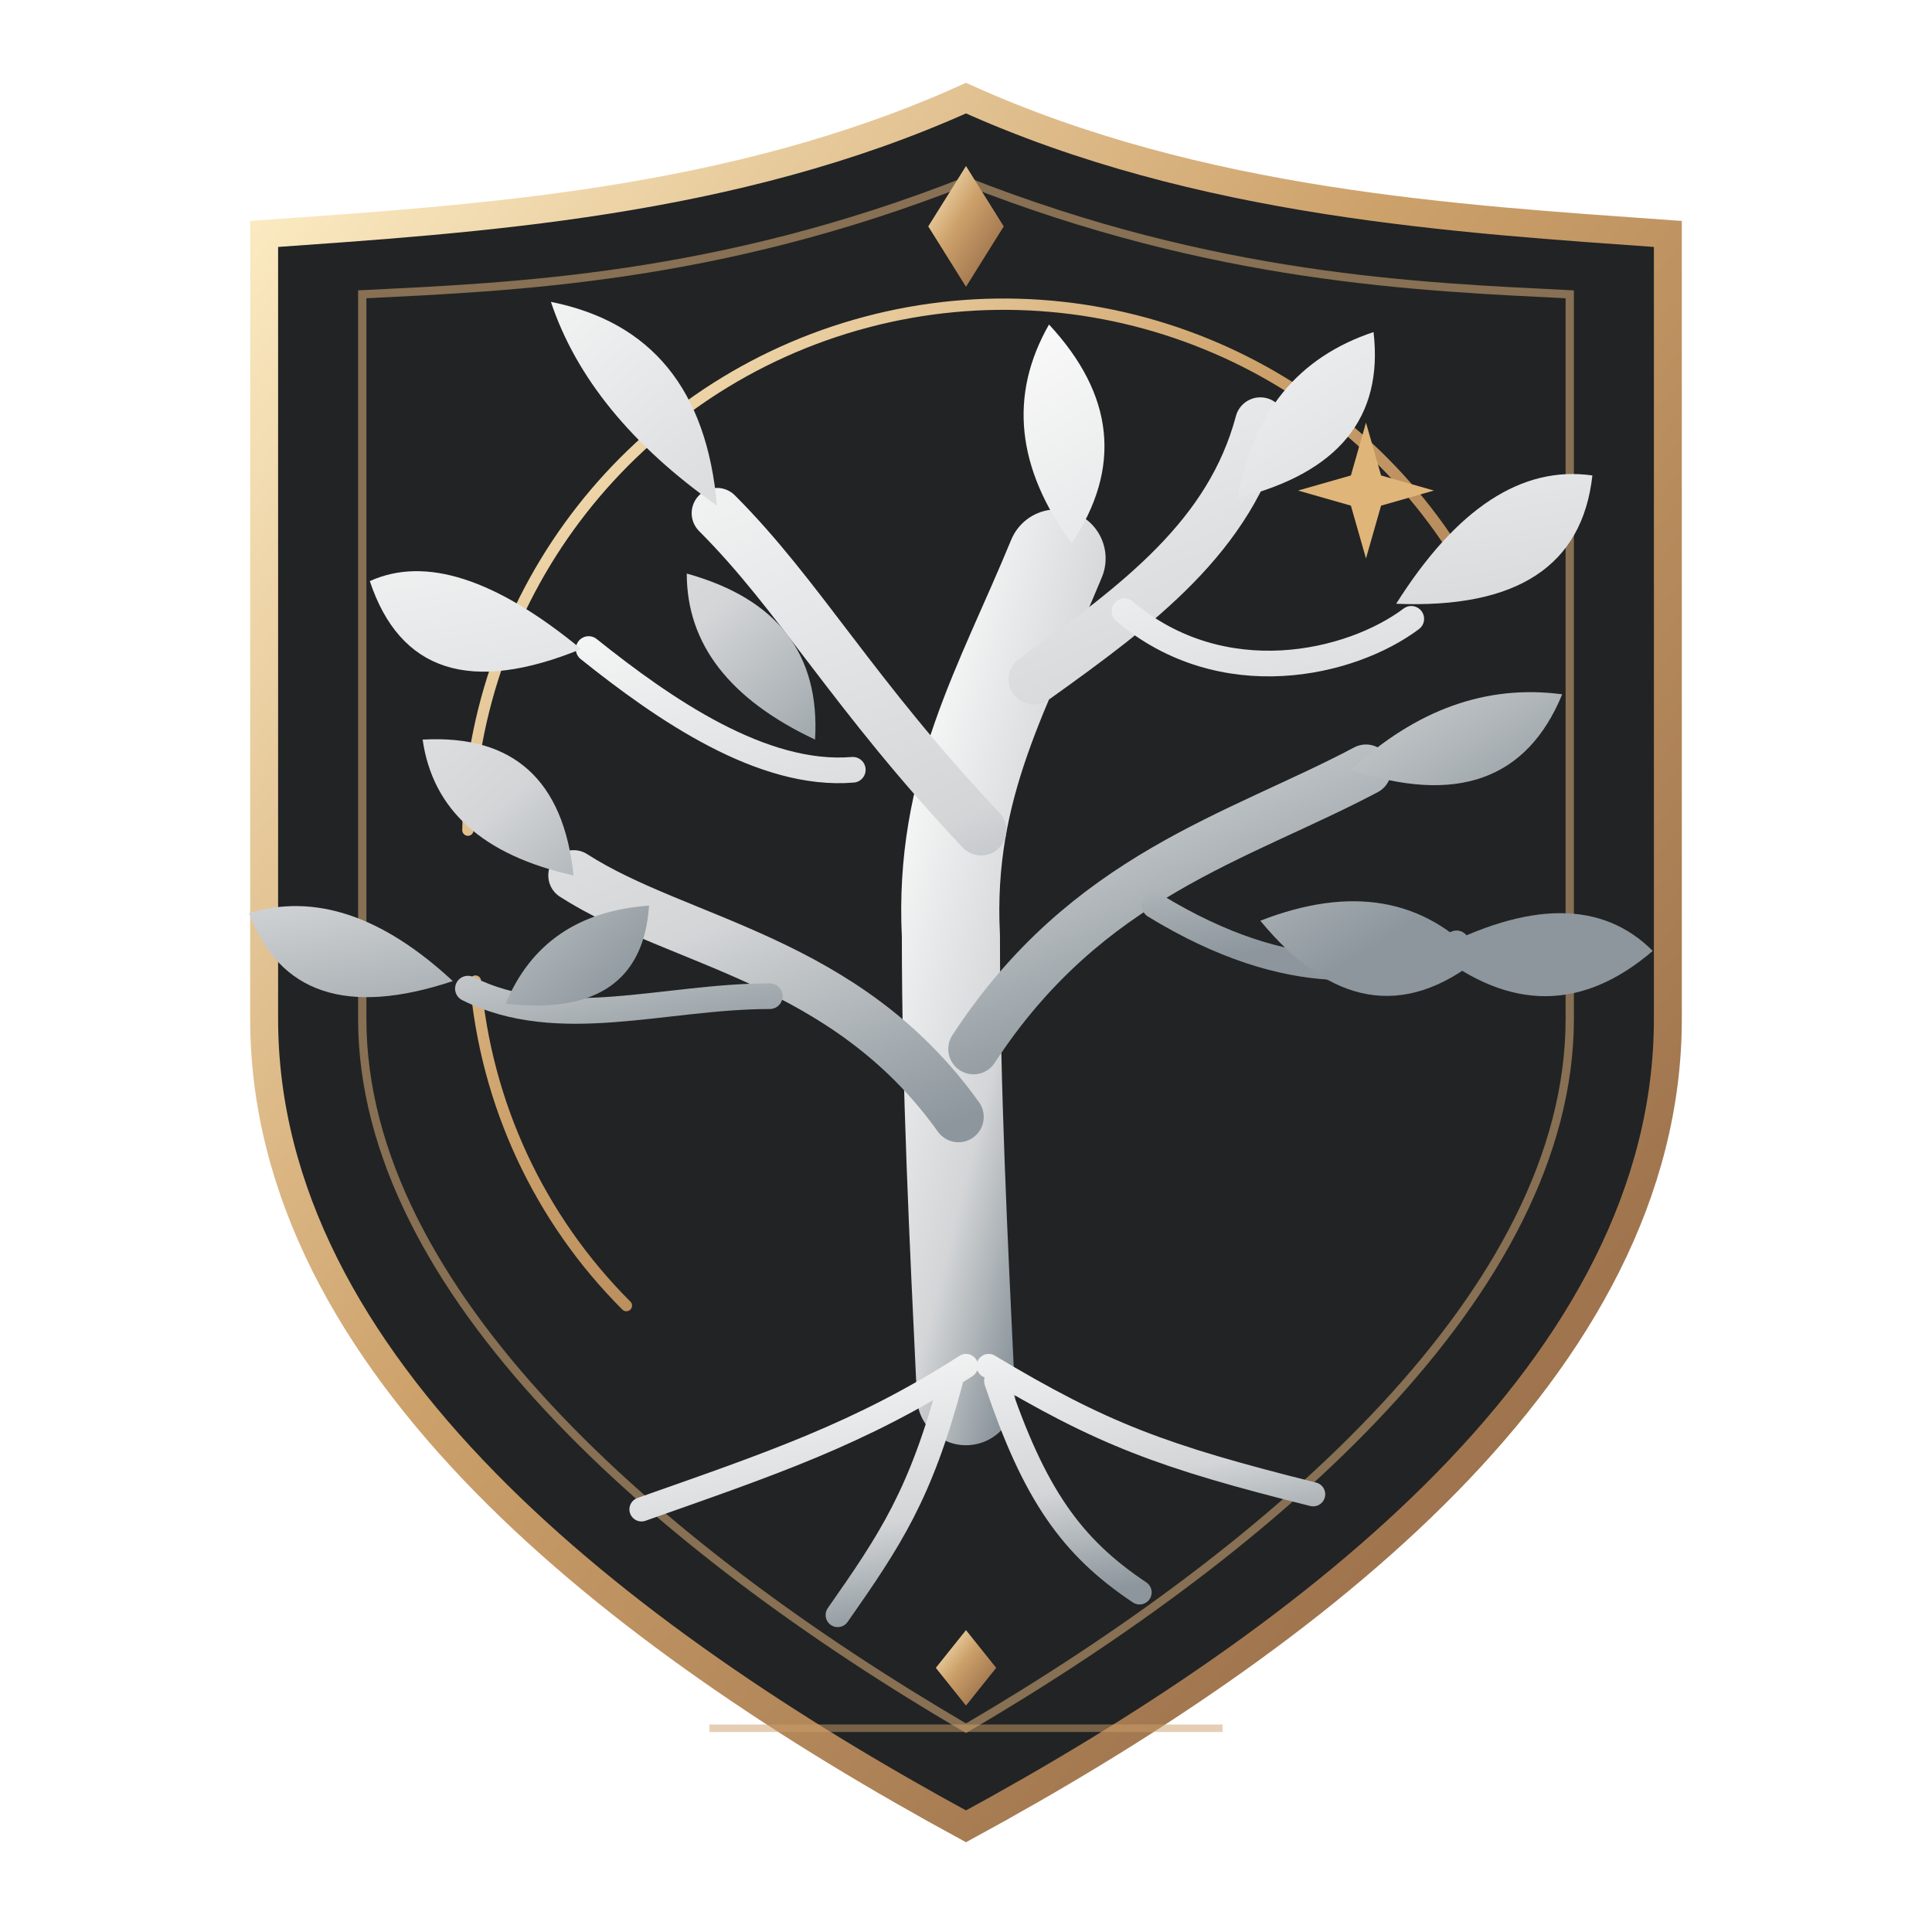
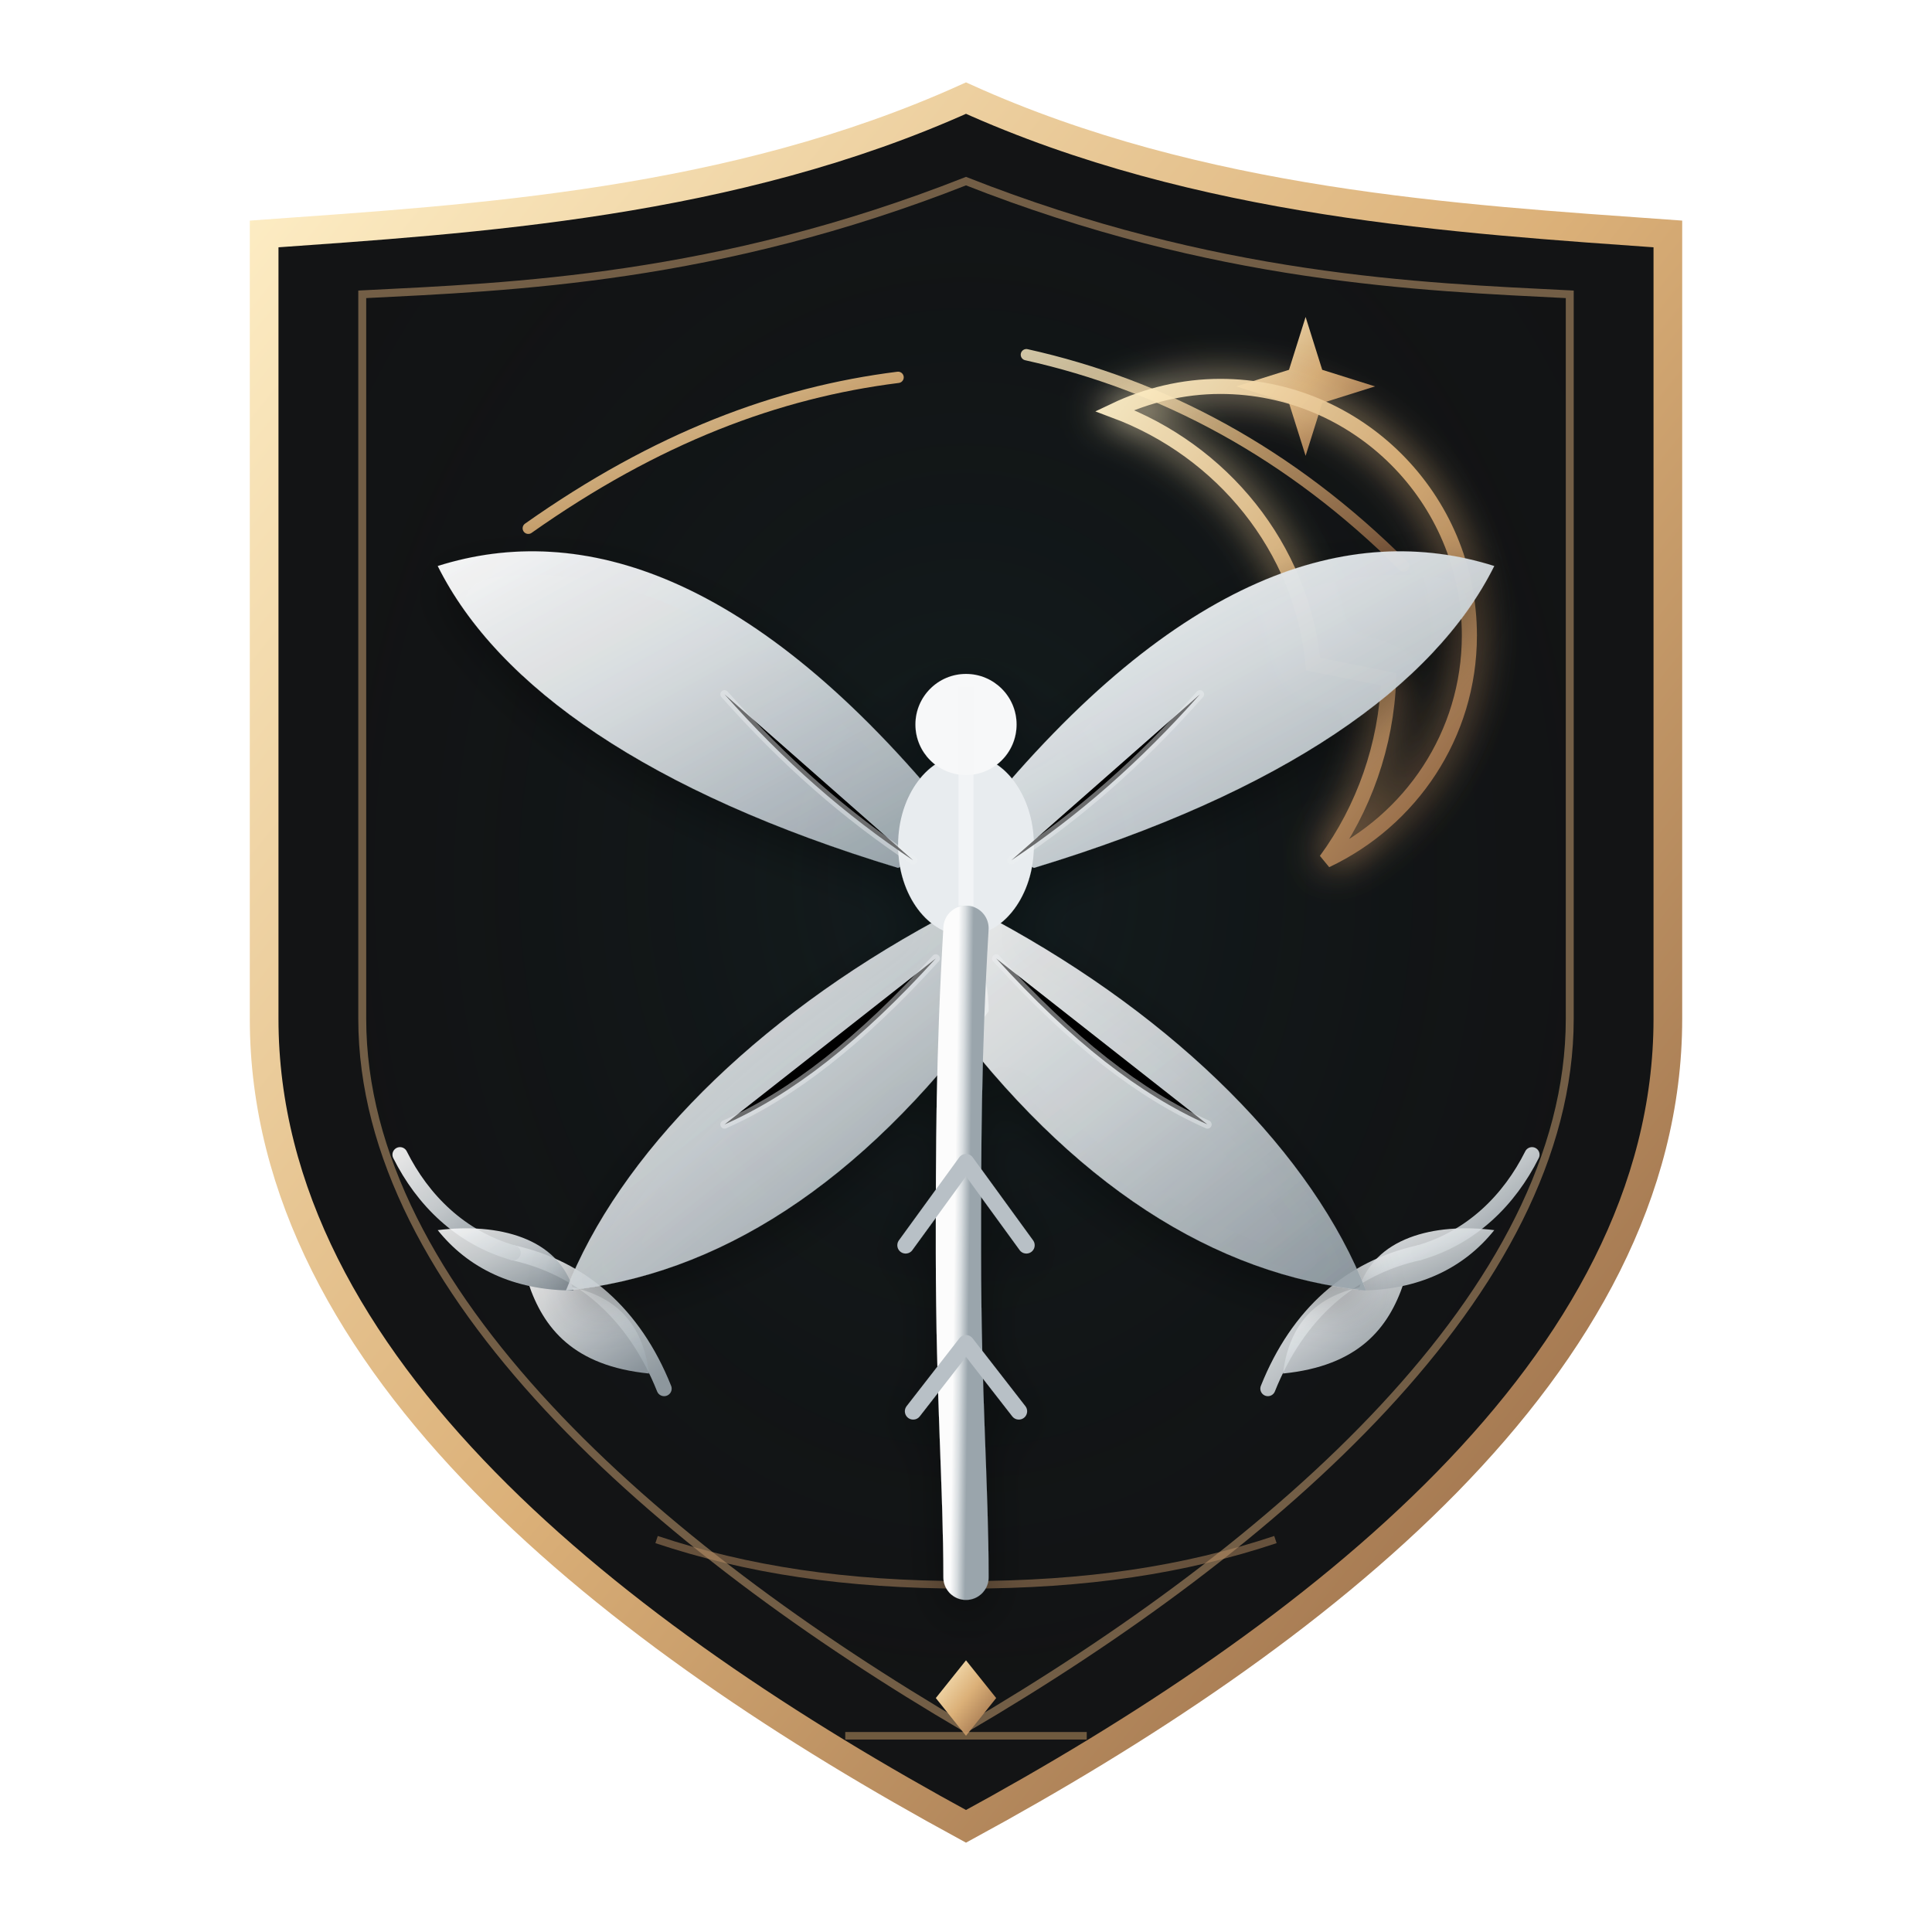
- <svg xmlns="http://www.w3.org/2000/svg" width="256" height="256" viewBox="0 0 256 256" role="img" aria-label="Emblema Silvam Argentea — árvore prateada e runas douradas">
+ <svg xmlns="http://www.w3.org/2000/svg" width="256" height="256" viewBox="0 0 256 256" role="img" aria-label="Emblema Silvam Argentea — brasão de libélula prateada">
  <defs>
-     <linearGradient id="metal" x1="0" y1="0" x2=".5" y2="1">
-       <stop stop-color="#fafafa" />
-       <stop offset=".65" stop-color="#d3d5d7" />
-       <stop offset="1" stop-color="#8c969c" />
+     <linearGradient id="metal" x1="0" y1="0" x2="0.9" y2="1">
+       <stop offset="0" stop-color="#fcfcfc" />
+       <stop offset="0.45" stop-color="#d8dde0" />
+       <stop offset="1" stop-color="#9aa5ac" />
    </linearGradient>
    <linearGradient id="gold" x1="0" y1="0" x2="1" y2="1">
-       <stop stop-color="#fff0c9" />
-       <stop offset=".43" stop-color="#cda16a" />
-       <stop offset="1" stop-color="#8a6041" />
+       <stop offset="0" stop-color="#fff0c8" />
+       <stop offset="0.5" stop-color="#dbb078" />
+       <stop offset="1" stop-color="#8c6040" />
    </linearGradient>
-     <g id="leaf" fill="url(#metal)" stroke="#e8eaeb" stroke-opacity=".3" stroke-width=".5">
-       <path d="M0 0 Q-15-4 -22-16 Q-6-19 0 0Z" />
-     </g>
+     <radialGradient id="mist" cx="50%" cy="45%" r="70%">
+       <stop offset="0" stop-color="#12353a" stop-opacity="0.28" />
+       <stop offset="1" stop-color="#020304" stop-opacity="0" />
+     </radialGradient>
+     <filter id="softGlow" x="-30%" y="-30%" width="160%" height="160%">
+       <feGaussianBlur stdDeviation="2.5" result="b" />
+       <feMerge>
+         <feMergeNode in="b" />
+         <feMergeNode in="SourceGraphic" />
+       </feMerge>
+     </filter>
+     <filter id="shadow" x="-30%" y="-30%" width="160%" height="160%">
+       <feDropShadow dx="0" dy="2" stdDeviation="3" flood-color="#000" flood-opacity="0.35" />
+     </filter>
  </defs>
-   <path d="M128 13C159 27 193 29 221 31V135C221 181 174 217 128 242C82 217 35 181 35 135V31C63 29 97 27 128 13Z" fill="#050607" fill-opacity=".88" stroke="url(#gold)" stroke-width="3.7" />
-   <path d="M128 24C161 37 188 38 208 39V135C208 171 169 205 128 229C87 205 48 171 48 135V39C68 38 95 37 128 24Z" fill="none" stroke="#bd9a6c" stroke-opacity=".65" stroke-width="1.1" />
-   <path d="M128 22l5 8-5 8-5-8Z" fill="url(#gold)" />
-   <path d="M62 110A71 71 0 0 1 194 75M63 130A69 69 0 0 0 83 173" fill="none" stroke="url(#gold)" stroke-width="1.5" stroke-linecap="round" />
-   <path d="M181 56l2 7 7 2-7 2-2 7-2-7-7-2 7-2Z" fill="#dfb579" />
-   <g fill="none" stroke="url(#metal)" stroke-linecap="round" stroke-linejoin="round">
-     <path d="M128 185C127 164 126 144 126 124C125 104 133 91 140 74" stroke-width="13" />
-     <path d="M127 148C112 127 90 125 76 116M129 139C144 116 164 111 181 102M130 110C113 92 106 79 95 68M137 90C151 80 163 71 167 56" stroke-width="6.7" />
-     <path d="M102 132C88 132 74 137 62 131M153 120C171 131 184 129 193 125M113 102C101 103 88 94 78 86M149 81C162 92 179 88 187 82" stroke-width="3.4" />
-     <path d="M128 181C114 190 102 194 85 200M131 181C146 190 154 193 174 198M126 183C122 198 118 204 111 214M132 183C137 198 142 205 151 211" stroke-width="3.2" />
+   <path d="M128 13C159 27 193 29 221 31V135C221 181 174 217 128 242C82 217 35 181 35 135V31C63 29 97 27 128 13Z" fill="#050607" fill-opacity="0.94" stroke="url(#gold)" stroke-width="3.8" />
+   <path d="M128 24C161 37 188 38 208 39V135C208 171 169 205 128 229C87 205 48 171 48 135V39C68 38 95 37 128 24Z" fill="url(#mist)" stroke="#c19a70" stroke-opacity="0.55" stroke-width="1.05" />
+   <path d="M70 70C87 58 103 52 119 50" fill="none" stroke="url(#gold)" stroke-width="1.5" stroke-linecap="round" opacity="0.9" />
+   <path d="M186 75C171 60 154 51 136 47" fill="none" stroke="url(#gold)" stroke-width="1.5" stroke-linecap="round" opacity="0.8" />
+   <path d="M173 42l2.2 7 7 2.2-7 2.2-2.2 7-2.2-7-7-2.2 7-2.2Z" fill="url(#gold)" opacity="0.95" />
+   <path d="M128 210c-16 0-29-2-41-6" fill="none" stroke="#b98e64" stroke-width="1" opacity="0.5" />
+   <path d="M128 210c16 0 29-2 41-6" fill="none" stroke="#b98e64" stroke-width="1" opacity="0.5" />
+   <g opacity="0.95" filter="url(#softGlow)">
+     <path d="M174 88c-1.5-15.5-12.1-28.3-26.3-33.6 4.2-2 9-3.2 14-3.2 18.2 0 33 14.8 33 33 0 13.2-7.8 24.5-19 29.8 5-6.8 8-15.3 8.3-24z" fill="none" stroke="url(#gold)" stroke-width="2" />
  </g>
-   <g fill="url(#metal)">
-     <path d="M76 116q-18-4-20-18q18-1 20 18ZM86 120q-14 1-19 13q18 2 19-13ZM95 67q-17-12-22-27q20 4 22 27ZM108 98q-17-8-17-22q18 5 17 22Z" />
-     <path d="M142 72q-11-15-3-29q13 14 3 29ZM164 66q3-17 18-22q2 17-18 22ZM179 102q13-12 28-10q-7 17-28 10ZM167 122q18-7 29 5q-15 12-29-5Z" />
-     <path d="M77 86q-17-14-28-9q6 18 28 9ZM60 130q-14-13-27-9q6 16 27 9ZM185 80q12-19 26-17q-2 18-26 17ZM190 126q19-10 29 0q-14 12-29 0Z" />
+   <g stroke="url(#metal)" stroke-width="2" stroke-linecap="round" stroke-linejoin="round" fill="none" opacity="0.9">
+     <path d="M68 166c9 2 16 8 20 18" />
+     <path d="M188 166c-9 2-16 8-20 18" />
+     <path d="M68 166c-7-2-12-7-15-13" />
+     <path d="M188 166c7-2 12-7 15-13" />
  </g>
-   <path d="M128 216l4 5-4 5-4-5Z" fill="url(#gold)" />
-   <path d="M94 229h68" stroke="#cda16a" stroke-opacity=".5" stroke-width="1" />
+   <g fill="url(#metal)" opacity="0.88">
+     <path d="M86 182c-10-1-14-6-16-12 10 0 15 4 16 12Z" />
+     <path d="M76 171c-8 0-14-3-18-8 8-1 16 1 18 8Z" />
+     <path d="M170 182c10-1 14-6 16-12-10 0-15 4-16 12Z" />
+     <path d="M180 171c8 0 14-3 18-8-8-1-16 1-18 8Z" />
+   </g>
+   <g filter="url(#shadow)">
+     <path d="M126 108C100 76 77 69 58 75c8 16 28 30 61 40 4-2 6-4 7-7 1-2 1-4 0-8Z" fill="url(#metal)" opacity="0.97" />
+     <path d="M130 108c26-32 49-39 68-33-8 16-28 30-61 40-4-2-6-4-7-7-1-2-1-4 0-8Z" fill="url(#metal)" opacity="0.97" />
+     <path d="M124 122c-24 13-42 31-49 49 20-2 39-14 56-37 0-4-1-7-3-9l-4-3Z" fill="url(#metal)" opacity="0.9" />
+     <path d="M132 122c24 13 42 31 49 49-20-2-39-14-56-37 0-4 1-7 3-9l4-3Z" fill="url(#metal)" opacity="0.9" />
+     <ellipse cx="128" cy="112" rx="9" ry="12" fill="#e8ecef" />
+     <ellipse cx="128" cy="96" rx="6.7" ry="6.7" fill="#f7f8f9" />
+     <path d="M128 123c-1 17-1 29-1 43 0 19 1 31 1 43" fill="none" stroke="url(#metal)" stroke-width="6" stroke-linecap="round" />
+     <path d="M128 154l-8 11M128 154l8 11M128 178l-7 9M128 178l7 9" fill="none" stroke="#b8c0c6" stroke-width="2.2" stroke-linecap="round" />
+     <path d="M128 91v29" stroke="#f5f7f8" stroke-width="2" opacity="0.75" />
+   </g>
+   <g stroke="#eef1f3" stroke-opacity="0.45" stroke-width="1.1" stroke-linecap="round">
+     <path d="M96 92c8 9 16 16 25 22" />
+     <path d="M159 92c-8 9-16 16-25 22" />
+     <path d="M96 149c9-4 18-11 28-22" />
+     <path d="M160 149c-9-4-18-11-28-22" />
+   </g>
+   <path d="M128 220l4 5-4 5-4-5Z" fill="url(#gold)" />
+   <path d="M112 230h32" stroke="#cda16a" stroke-opacity="0.5" stroke-width="1" />
</svg>
